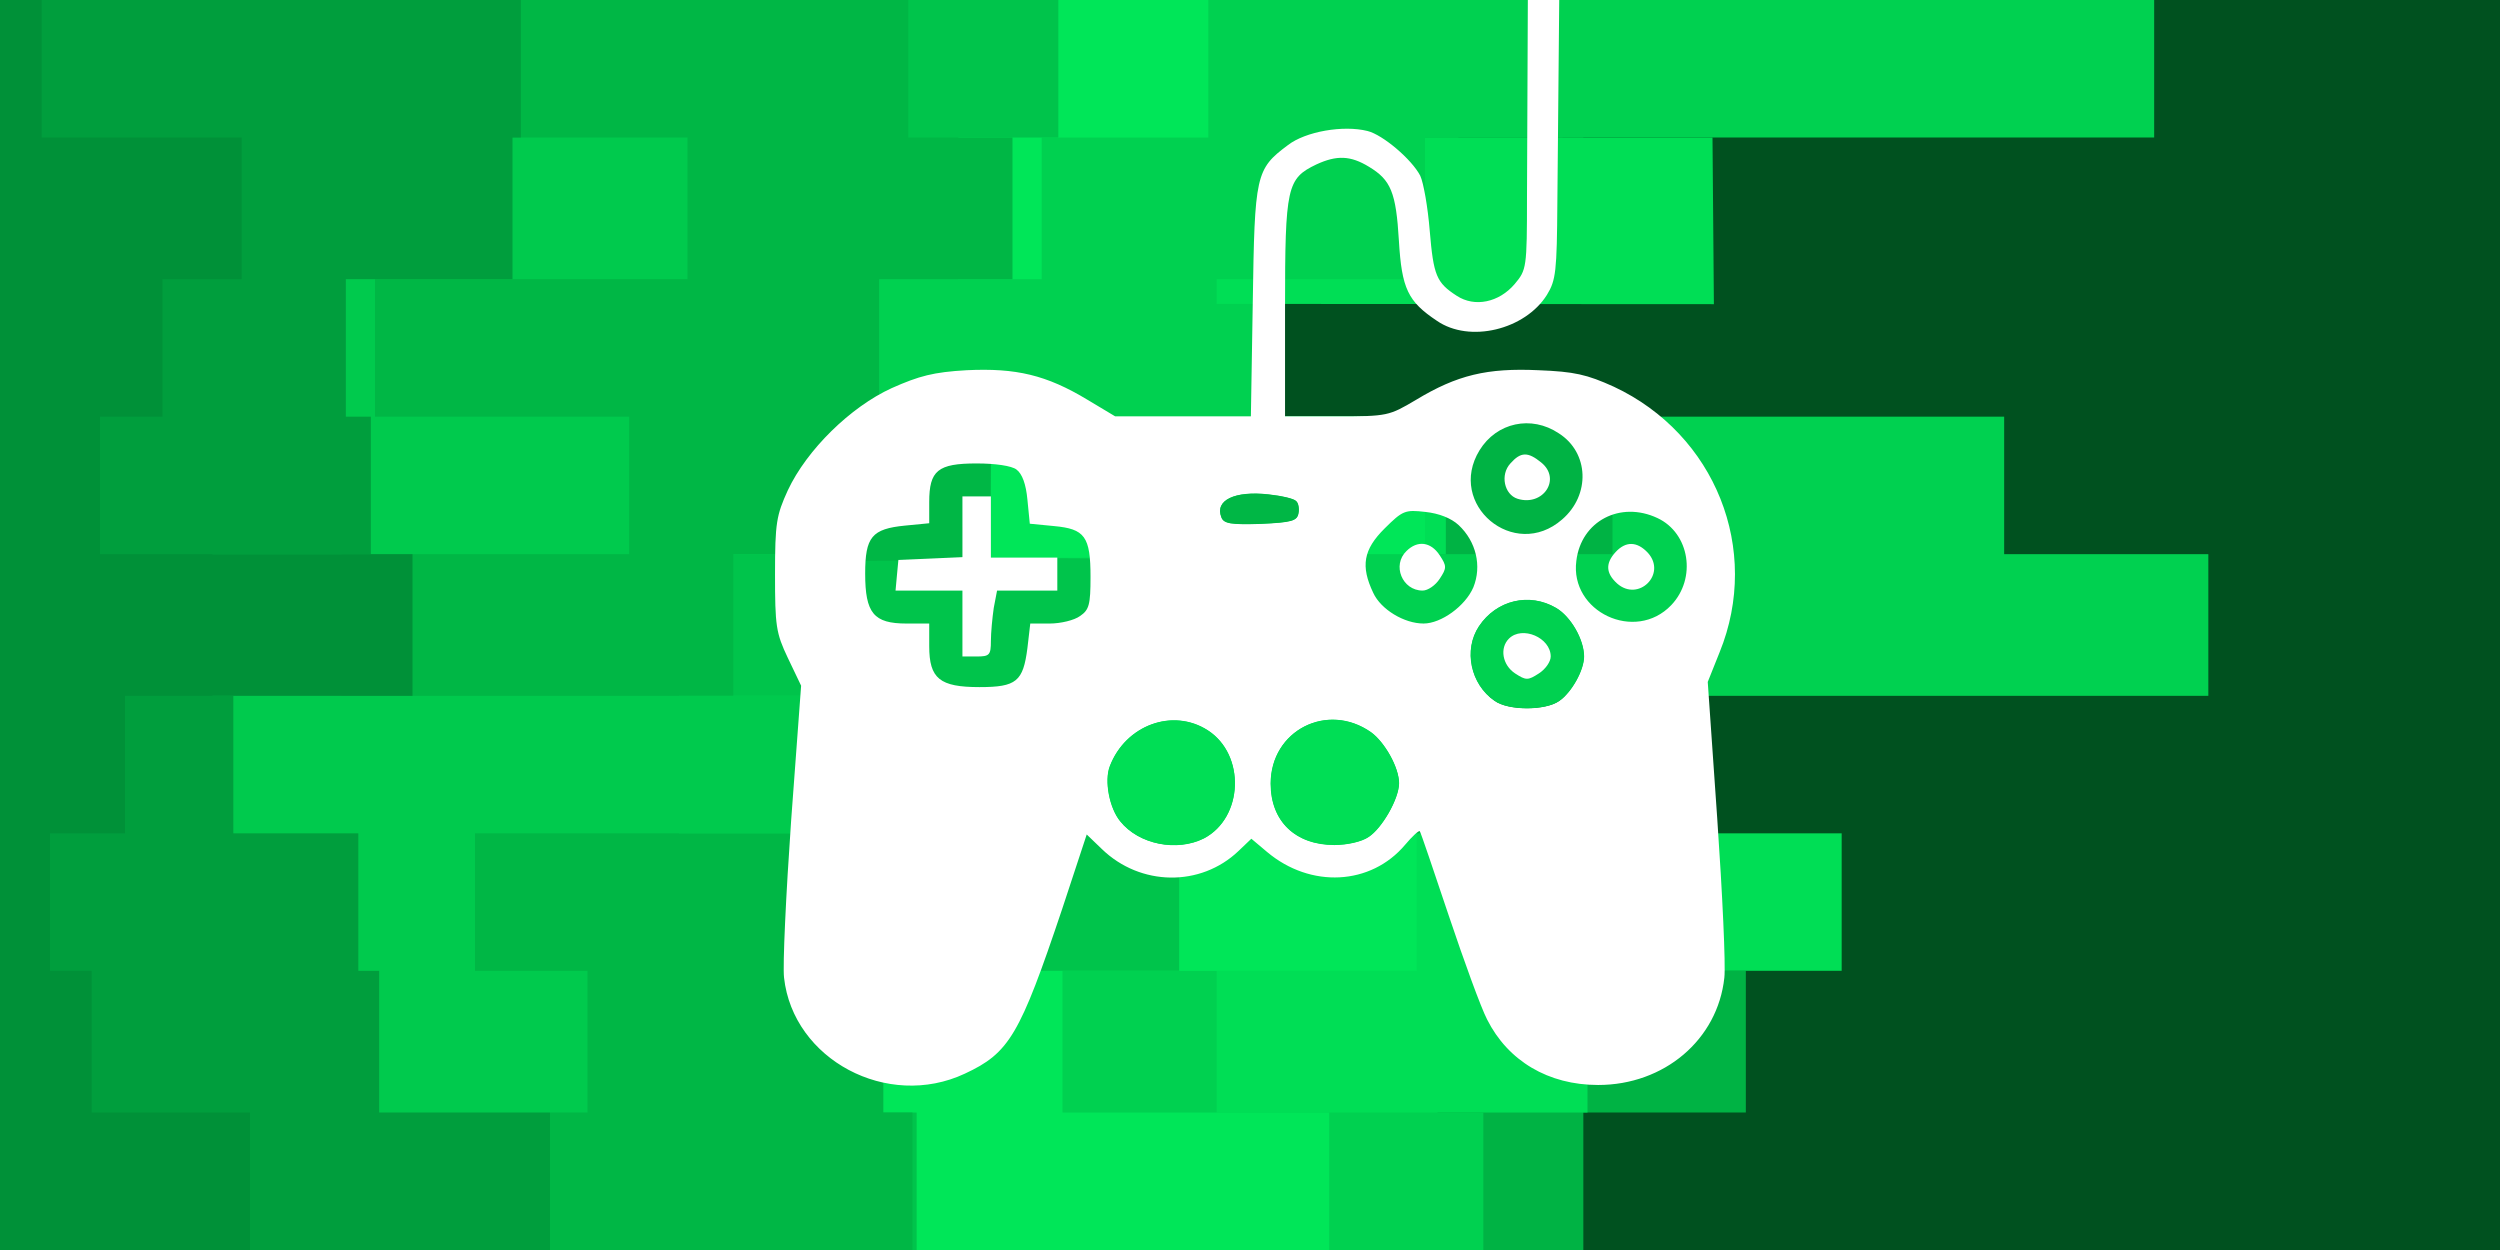
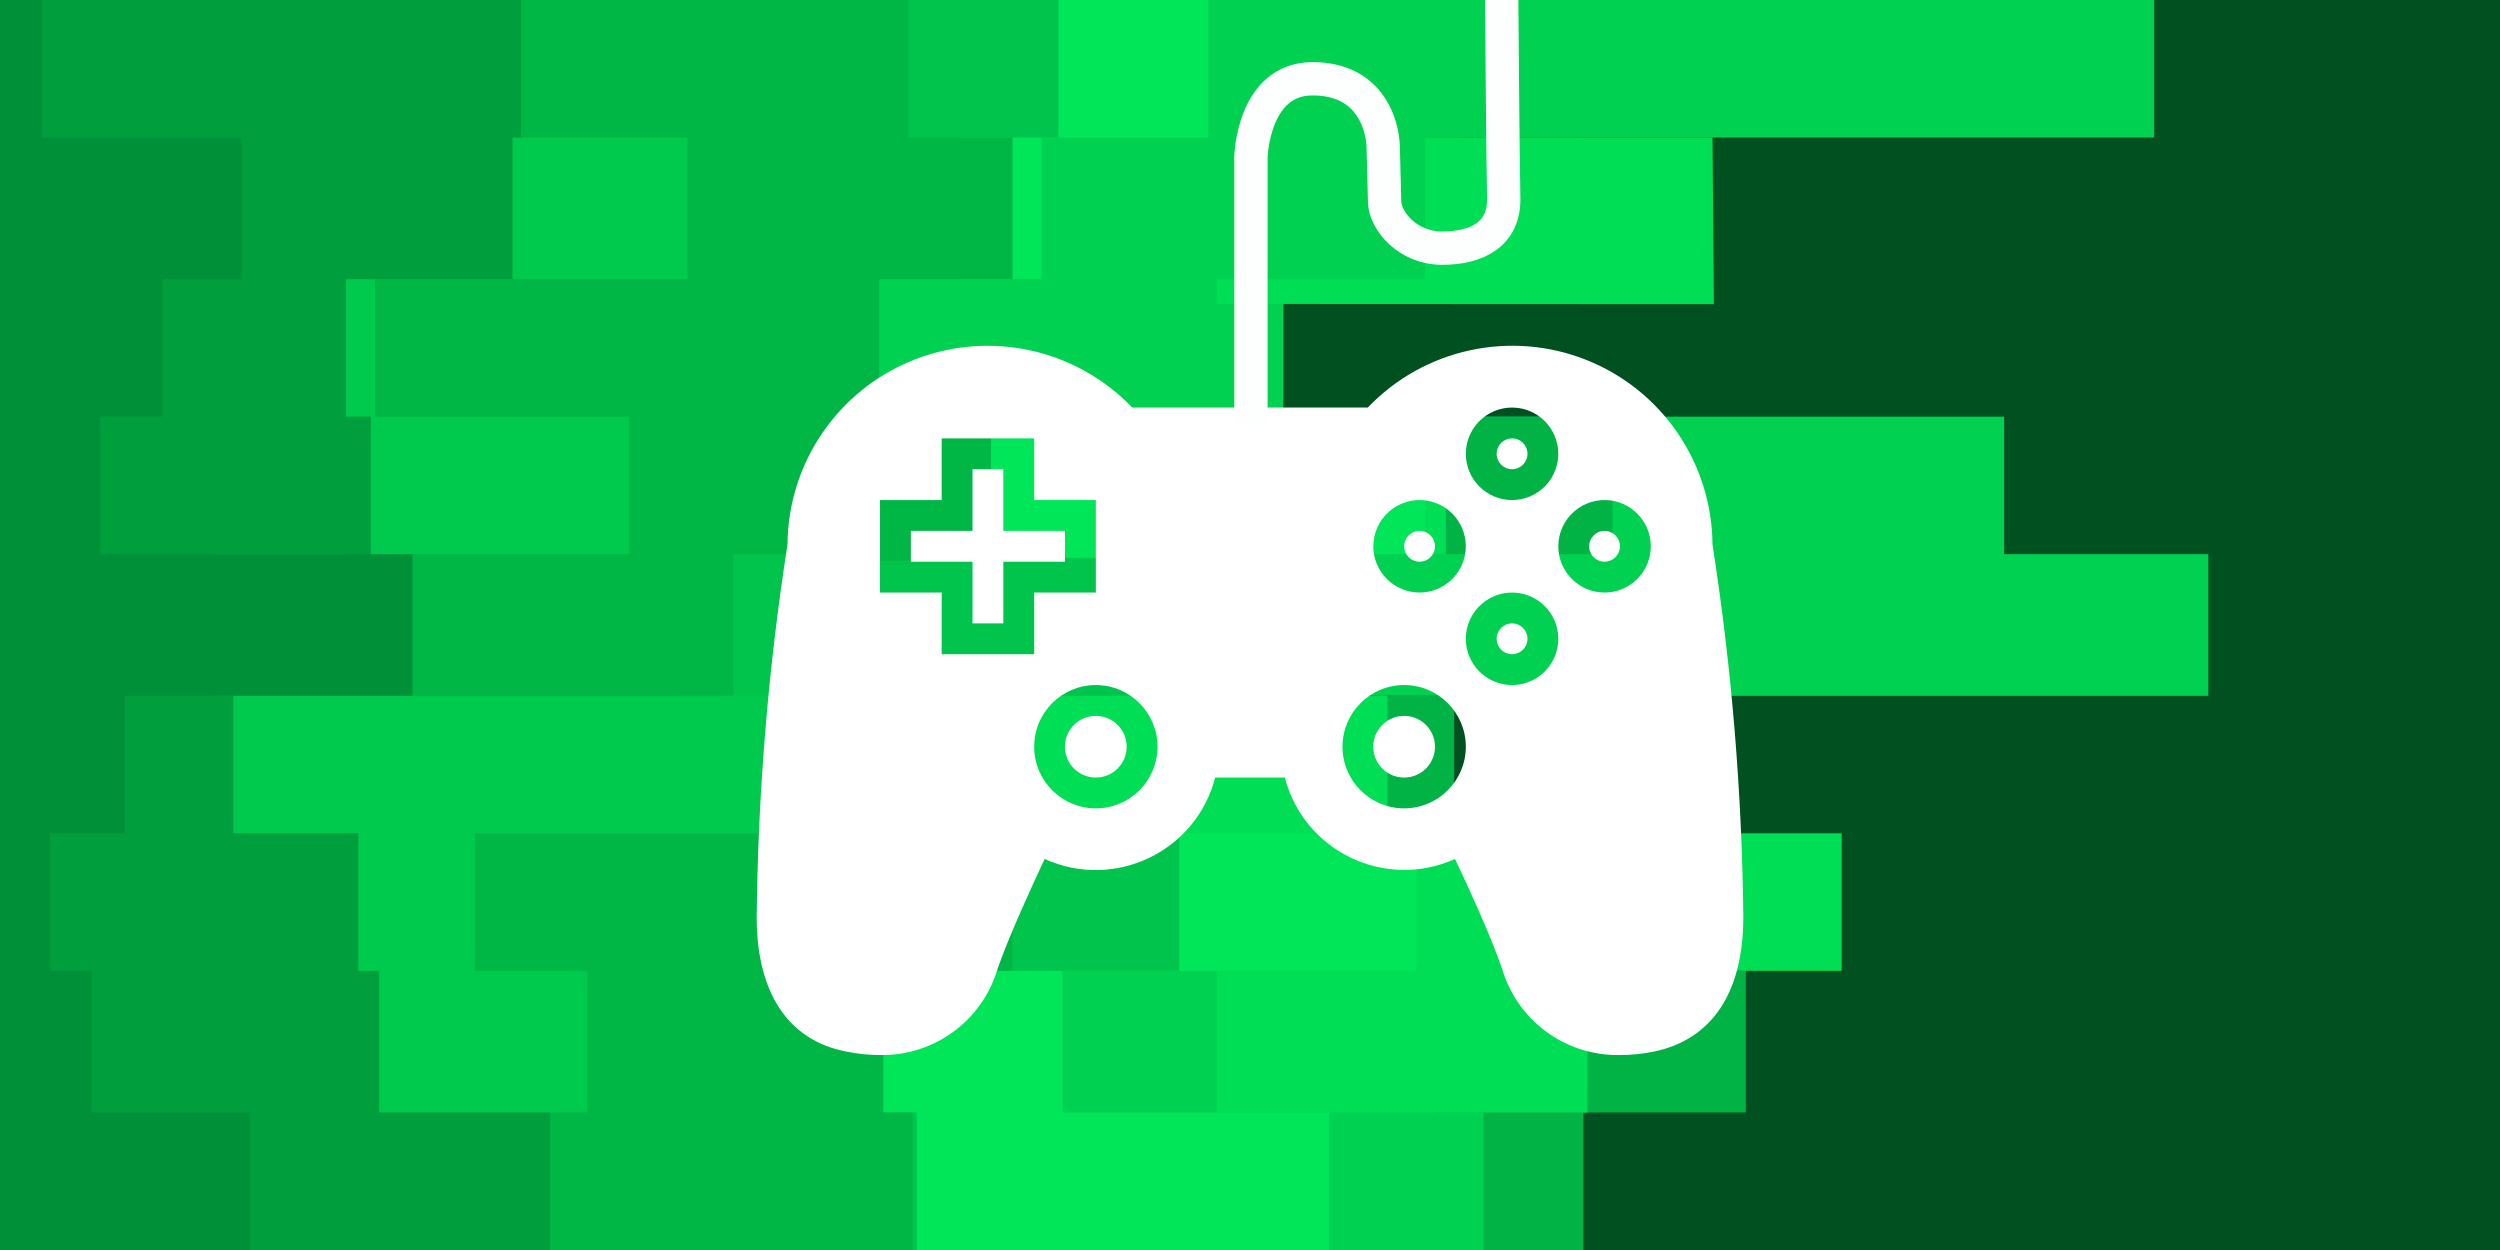
<svg xmlns="http://www.w3.org/2000/svg" width="600" height="300" viewBox="0 0 600 300">
  <path fill="#00511f" d="M0 300v-300h600v300z" style="fill-rule:nonzero;stroke:none;stroke-linecap:butt;stroke-linejoin:miter;stroke-miterlimit:10;stroke-dasharray:none;stroke-dashoffset:0" />
  <path fill="#00d150" d="M407 0h110v33h-167v34h-42v33h173v33h49v34h-253v33h-4v33h16v34h82v33h-371V0z" style="fill-rule:nonzero;stroke:none;stroke-linecap:butt;stroke-linejoin:miter;stroke-miterlimit:10;stroke-dasharray:none;stroke-dashoffset:0" />
  <path fill="#00b344" d="M420 0h-79v33h34v34h-104v33h116v33h-91v34h53v33h58v33h12v34h-39v33h-380V0z" style="fill-rule:nonzero;stroke:none;stroke-linecap:butt;stroke-linejoin:miter;stroke-miterlimit:10;stroke-dasharray:none;stroke-dashoffset:0" />
  <path fill="#00de55" d="M296 0h14v33h101l.333 40-161-.082L250 100h97v33h-39v34h25v33h109v33h-61v34h-36v33h-345V0z" style="fill-rule:nonzero;stroke:none;stroke-linecap:butt;stroke-linejoin:miter;stroke-miterlimit:10;stroke-dasharray:none;stroke-dashoffset:0" />
  <path fill="#00d150" d="M347 0h33v33h-38v34h-50v33h44v33h-127v34h35v33h-41v33h89v34h64v33h-356V0z" style="fill-rule:nonzero;stroke:none;stroke-linecap:butt;stroke-linejoin:miter;stroke-miterlimit:10;stroke-dasharray:none;stroke-dashoffset:0" />
  <path fill="#00e658" d="M220 0h70v33h-40v34h-50v33h142v33h-63.583l-4.5.667-69.016.613L199.917 133h-44.917v34h50v33h135v33h-85v34h64v33h-319V0z" style="fill-rule:nonzero;stroke:none;stroke-linecap:butt;stroke-linejoin:miter;stroke-miterlimit:10;stroke-dasharray:none;stroke-dashoffset:0" />
  <path fill="#00c44b" d="M199 0h55v33h-24v34h-55v33h-40v33h65.417l36.137.863 33.641.192L276.25 133h16.75v34h-145v33h135v33h-147v34h84v33h-220V0z" style="fill-rule:nonzero;stroke:none;stroke-linecap:butt;stroke-linejoin:miter;stroke-miterlimit:10;stroke-dasharray:none;stroke-dashoffset:0" />
  <path fill="#00b745" d="M182 0h36v33h25v34h-32v33l26.868.284-.17 34.087-34.115.296-6.5-1.667H176v34h-13v33h80v33h-31v34h7v33H0V0z" style="fill-rule:nonzero;stroke:none;stroke-linecap:butt;stroke-linejoin:miter;stroke-miterlimit:10;stroke-dasharray:none;stroke-dashoffset:0" />
  <path fill="#00ca4d" d="M75 0h-5v33h95v34h-75v33h61v33h-69v34h112v33h-80v33h27v34h-9v33h-132V0z" style="fill-rule:nonzero;stroke:none;stroke-linecap:butt;stroke-linejoin:miter;stroke-miterlimit:10;stroke-dasharray:none;stroke-dashoffset:0" />
  <path fill="#009e3d" d="M99 0h26v33h-2v34h-40v33h6v33h-38v34h5v33h30v33h5v34h41v33h-132V0z" style="fill-rule:nonzero;stroke:none;stroke-linecap:butt;stroke-linejoin:miter;stroke-miterlimit:10;stroke-dasharray:none;stroke-dashoffset:0" />
  <path fill="#009138" d="M3 0h7v33h48v34h-19v33h-15v33h75v34h-69v33h-18v33h10v34h38v33h-60V0z" style="fill-rule:nonzero;stroke:none;stroke-linecap:butt;stroke-linejoin:miter;stroke-miterlimit:10;stroke-dasharray:none;stroke-dashoffset:0" />
-   <g style="fill-rule:nonzero;stroke:none;stroke-linecap:butt;stroke-linejoin:miter;stroke-miterlimit:10;stroke-dasharray:none;stroke-dashoffset:0">
-     <path fill="#fff" d="m366.734-12.354 7.657-6.677-.625 67.652c-.114 16.499-.342 18.646-2.505 22.149-5.238 8.363-18.559 11.64-26.416 6.215-6.946-4.633-8.426-7.684-9.109-19.211-.683-11.64-1.936-14.578-7.173-17.742-4.441-2.712-7.743-2.825-12.639-.565-7.059 3.39-7.515 5.311-7.515 34.354v26.105h12.411c12.183 0 12.525-.113 19.015-3.955 9.906-5.989 17.079-7.684 29.376-7.119 8.653.339 11.614 1.017 18.104 3.955 24.366 11.414 35.411 39.1 25.391 63.736l-2.847 7.119 2.277 32.772c1.252 18.081 2.05 35.258 1.708 38.196-1.594 14.917-14.46 25.766-30.287 25.766-11.955 0-21.634-5.763-26.644-15.708-1.48-2.825-5.579-14.126-9.223-24.975-3.644-10.849-6.718-20.002-6.946-20.228-.228-.226-1.822 1.243-3.53 3.277-8.198 9.719-22.658 10.51-33.134 1.695l-3.757-3.164-3.074 2.938c-9.109 8.702-23.569 8.476-32.792-.452l-3.644-3.503-5.921 17.968c-10.134 30.173-12.639 34.467-23.342 39.439-18.559 8.702-41.218-3.39-43.381-23.053-.342-2.938.455-19.889 1.708-37.744l2.391-32.32-3.188-6.667c-2.847-5.989-3.074-7.684-3.074-20.115 0-12.318.342-14.126 3.074-20.115 4.554-9.719 15.03-20.002 24.936-24.523 6.604-2.938 10.02-3.842 17.99-4.294 11.842-.565 19.129 1.13 29.035 7.119l6.604 3.955H300.211l.455-27.461c.455-30.512.683-31.868 8.426-37.631 4.213-3.277 13.322-4.859 19.129-3.39 3.644.904 10.589 6.78 12.639 10.736.797 1.695 1.822 7.571 2.277 13.222.911 10.736 1.594 12.431 6.49 15.595 4.327 2.825 10.134 1.582 13.891-2.825 2.847-3.39 2.96-3.842 2.96-20.906zm-11.642 120.416c-7.97 12.996 8.312 26.67 19.812 16.612 6.832-5.876 6.49-16.047-.797-20.68-6.604-4.407-14.916-2.599-19.015 4.068zm-120.693 3.164c-9.337 0-11.386 1.695-11.386 9.267v5.085l-5.807.565c-7.97.791-9.564 2.712-9.564 11.527 0 9.493 2.05 11.979 9.906 11.979h5.465v5.424c0 7.797 2.505 9.832 12.069 9.832 8.881 0 10.475-1.356 11.5-9.38l.683-5.876h4.668c2.619 0 5.921-.791 7.287-1.808 2.163-1.469 2.505-2.712 2.505-9.38 0-9.719-1.366-11.527-8.767-12.205l-5.807-.565-.569-5.763c-.342-3.729-1.252-6.215-2.619-7.232-1.139-.904-5.124-1.469-9.564-1.469zm70.025 7.458c-8.084-.904-12.866 1.356-11.272 5.424.569 1.582 2.277 1.808 9.45 1.582 7.401-.339 8.653-.678 8.995-2.486.228-1.13 0-2.486-.569-2.938-.455-.565-3.416-1.243-6.604-1.582zm37.688 4.181c-4.896-.565-5.465-.339-9.792 3.955-5.124 5.085-5.807 9.041-2.733 15.482 1.822 3.955 7.401 7.345 12.069 7.345 4.213 0 10.02-4.181 11.955-8.702 2.05-5.085.683-10.962-3.53-14.917-1.822-1.695-4.782-2.825-7.97-3.164zm36.208 11.753c-1.594 12.205 14.119 19.663 22.772 10.623 6.149-6.441 4.441-17.29-3.302-20.906-8.881-4.181-18.332.678-19.47 10.284zm-23.342 15.708c-3.757 5.65-2.05 13.9 3.757 17.855 3.302 2.373 12.183 2.373 15.485 0 2.96-2.034 5.921-7.345 5.921-10.623 0-4.068-3.188-9.606-6.718-11.64-6.376-3.729-14.233-1.921-18.446 4.407zm-88.584 33.563c-1.366 3.503-.114 10.058 2.505 13.222 4.441 5.537 13.549 7.345 20.04 4.068 9.45-4.972 10.02-20.002.911-25.879-8.426-5.424-19.698-1.243-23.455 8.589zm38.599 4.181c0 9.041 5.921 14.691 15.257 14.691 3.074 0 6.604-.791 8.198-1.921 3.188-2.034 7.287-9.154 7.287-12.883 0-3.729-3.416-9.832-6.718-12.205-10.475-7.345-24.025-.452-24.025 12.318z" />
-     <path fill="#00b745" d="M311.077 120.257c.569.452.798 1.824.57 2.954-.342 1.808-1.639 2.191-9.04 2.53-7.173.226-8.935-.039-9.504-1.621-1.594-4.068 3.264-6.381 11.348-5.477 3.188.339 6.171 1.049 6.626 1.614z" data-paper-data="{&quot;noHover&quot;:false,&quot;origItem&quot;:[&quot;Path&quot;,{&quot;applyMatrix&quot;:true,&quot;segments&quot;:[[[608.84736,237.36965],[6.37623,0.67805],[-16.1683,-1.80811]],[[586.30283,248.21832],[-3.18811,-8.1365],[1.13861,3.16419]],[[605.2038,251.38252],[-14.34651,0.45203],[14.80197,-0.67805]],[[623.19388,246.41021],[-0.68317,3.61621],[0.45544,-2.26013]],[[622.05527,240.53386],[1.13861,0.90405],[-0.91089,-1.13007]]],&quot;closed&quot;:true,&quot;fillColor&quot;:[1,1,1]}]}" />
-     <path fill="#00de55" d="M289.878 175.26c9.109 5.876 8.536 20.99-.914 25.963-6.49 3.277-15.664 1.456-20.105-4.081-2.619-3.164-3.88-9.762-2.513-13.265 3.757-9.832 15.107-14.041 23.532-8.617z" data-paper-data="{&quot;noHover&quot;:false,&quot;origItem&quot;:[&quot;Path&quot;,{&quot;applyMatrix&quot;:true,&quot;segments&quot;:[[[532.78806,367.77965],[7.51484,-19.6632],[-2.73267,7.00643]],[[537.79795,394.22327],[-5.23762,-6.3284],[8.88118,11.07468]],[[577.8771,402.35978],[-12.98018,6.5544],[18.90097,-9.94461]],[[579.69888,350.60259],[18.2178,11.75272],[-16.85147,-10.84866]]],&quot;closed&quot;:true,&quot;fillColor&quot;:[1,1,1]}]}" />
-     <path fill="#00de55" d="M329.047 175.713c3.302 2.373 6.739 8.517 6.739 12.246 0 3.729-4.123 10.891-7.311 12.925-1.594 1.13-5.15 1.929-8.225 1.929-9.337 0-15.307-5.699-15.307-14.74 0-12.77 13.629-19.705 24.104-12.359z" data-paper-data="{&quot;noHover&quot;:false,&quot;origItem&quot;:[&quot;Path&quot;,{&quot;applyMatrix&quot;:true,&quot;segments&quot;:[[[609.98598,376.14216],[0,-25.53957],[0,18.08111]],[[640.50079,405.52396],[-18.67324,0],[6.14851,0]],[[656.8968,401.68173],[-3.18811,2.26013],[6.37623,-4.06824]],[[671.47104,375.91615],[0,7.45846],[0,-7.45846]],[[658.03542,351.50664],[6.60395,4.74629],[-20.95047,-14.69091]]],&quot;closed&quot;:true,&quot;fillColor&quot;:[1,1,1]}]}" />
-     <path fill="#00d150" d="M373.45 145.877c3.53 2.034 6.741 7.616 6.741 11.684 0 3.277-2.982 8.628-5.943 10.662-3.302 2.373-12.24 2.373-15.542-0-5.807-3.955-7.53-12.271-3.772-17.921 4.213-6.328 12.139-8.154 18.515-4.425z" data-paper-data="{&quot;noHover&quot;:false,&quot;origItem&quot;:[&quot;Path&quot;,{&quot;applyMatrix&quot;:true,&quot;segments&quot;:[[[709.95614,300.65353],[8.42573,-12.65677],[-7.51484,11.30069]],[[717.47098,336.36372],[-11.61384,-7.91048],[6.60395,4.74629]],[[748.44124,336.36372],[-6.60395,4.74629],[5.92079,-4.06824]],[[760.2828,315.11842],[0,6.5544],[0,-8.1365]],[[746.84718,291.839],[7.0594,4.06824],[-12.75246,-7.45846]]],&quot;closed&quot;:true,&quot;fillColor&quot;:[1,1,1]}]}" />
-     <path fill="#fff" d="M369.894 111c4.896 3.955.455 10.623-5.693 8.702-3.188-1.017-4.213-5.763-1.708-8.476 2.505-2.825 4.213-2.825 7.401-.226zM230.983 119.137h6.832V133.828H253.755V141.738h-14.46l-.797 4.181c-.342 2.373-.683 5.989-.683 7.91 0 3.39-.342 3.729-3.416 3.729h-3.416v-15.821h-16.054l.342-3.729.342-3.616 7.743-.339 7.629-.339v-7.232zM345.528 133.263c1.708 2.599 1.708 3.051 0 5.65-1.025 1.582-2.847 2.825-4.099 2.825-4.896 0-7.401-6.102-3.871-9.493 2.619-2.599 5.807-2.26 7.97 1.017zM395.513 132.698c4.554 5.085-2.277 11.866-7.401 7.345-2.733-2.486-2.847-4.859-.342-7.571 2.391-2.599 5.124-2.599 7.743.226zM372.171 157.559c0 1.243-1.252 3.051-2.847 4.068-2.619 1.695-3.074 1.695-5.693 0-3.074-2.034-3.757-6.102-1.48-8.363 3.188-3.164 10.02-.226 10.02 4.294z" />
-   </g>
+   <path d="M236.792 82.981c-5.882.027-11.811 1.136-17.491 3.392-18.176 7.218-30.161 24.738-30.299 44.295-4.617 29.604-7.088 59.503-7.398 89.463 0 17.907 7.4 29.598 21.607 32.262 2.63.539 5.306.812 7.991.815 13.059.242 24.652-8.316 28.267-20.867 2.886-8.14 8.067-19.389 11.249-26.197 16.747 7.623 36.318-1.718 40.921-19.534h16.723c4.611 17.77 24.119 27.098 40.847 19.534 3.182 6.734 8.361 17.983 11.247 26.197 3.622 12.578 15.255 21.143 28.341 20.867 2.709.003 5.412-.271 8.066-.815 14.134-2.886 21.533-14.354 21.533-32.262-.31-29.96-2.783-59.859-7.4-89.463-.138-19.557-12.122-37.076-30.299-44.295-18.176-7.218-38.914-2.693-52.431 11.44h-56.533c-9.293-9.717-22-14.892-34.94-14.832Zm127.684 14.944a11.1 11.1 0 0 1-1.579 22.086 11.1 11.1 0 0 1-11.099-11.099 11.1 11.1 0 0 1 12.678-10.987zm-138.474 7.288h22.2v14.798h14.8v22.2h-14.8v14.8h-22.2v-14.8h-14.8v-22.2h14.8zm136.895 0a3.7 3.7 0 0 0-3.701 3.699 3.7 3.7 0 1 0 3.701-3.699zm-129.495 7.398v14.8H218.602v7.4h14.8v14.8h7.4v-14.8h14.8v-7.4h-14.8v-14.8zm108.876 7.514a11.1 11.1 0 0 1-1.58 22.086 11.1 11.1 0 0 1-11.099-11.099 11.1 11.1 0 0 1 12.679-10.987zm44.398 0a11.1 11.1 0 0 1-1.579 22.086 11.1 11.1 0 0 1-11.101-11.099 11.1 11.1 0 0 1 12.679-10.987zm-45.978 7.286a3.7 3.7 0 0 0-3.699 3.701 3.7 3.7 0 1 0 3.699-3.701zm44.399 0a3.7 3.7 0 0 0-3.701 3.701 3.7 3.7 0 1 0 3.701-3.701zm-20.621 14.914a11.1 11.1 0 0 1-1.579 22.086 11.1 11.1 0 0 1-11.099-11.101 11.1 11.1 0 0 1 12.678-10.985zm-1.579 7.286a3.7 3.7 0 0 0-3.701 3.699 3.7 3.7 0 1 0 3.701-3.699zm-99.896 14.8a14.799 14.799 0 0 1 14.798 14.8 14.799 14.799 0 1 1-14.798-14.8zm73.997 0a14.799 14.799 0 0 1 14.8 14.8 14.799 14.799 0 1 1-14.8-14.8zm-74.503 7.416a7.4 7.4 0 0 0 .506 14.784 7.4 7.4 0 0 0 7.4-7.4 7.4 7.4 0 0 0-7.906-7.384zm73.997 0a7.4 7.4 0 0 0 .506 14.784 7.4 7.4 0 0 0 7.4-7.4 7.4 7.4 0 0 0-7.906-7.384z" style="fill:#fff;stroke-width:7.4" />
+   <path d="M300.224 101.687V37.629s.493-18.725 14.783-18.725c14.29 0 16.84 11.786 16.956 16.231.116 4.445.232 8.89.348 13.334.116 4.445 5.42 11.087 13.797 11.087 8.377 0 14.987-3.347 14.783-12.073-.196-8.389-.493-48.783-.493-48.783" style="fill:none;fill-opacity:1;stroke:#fdffff;stroke-width:8;stroke-linecap:butt;stroke-linejoin:miter;stroke-miterlimit:4;stroke-dasharray:none;stroke-opacity:1" />
</svg>
